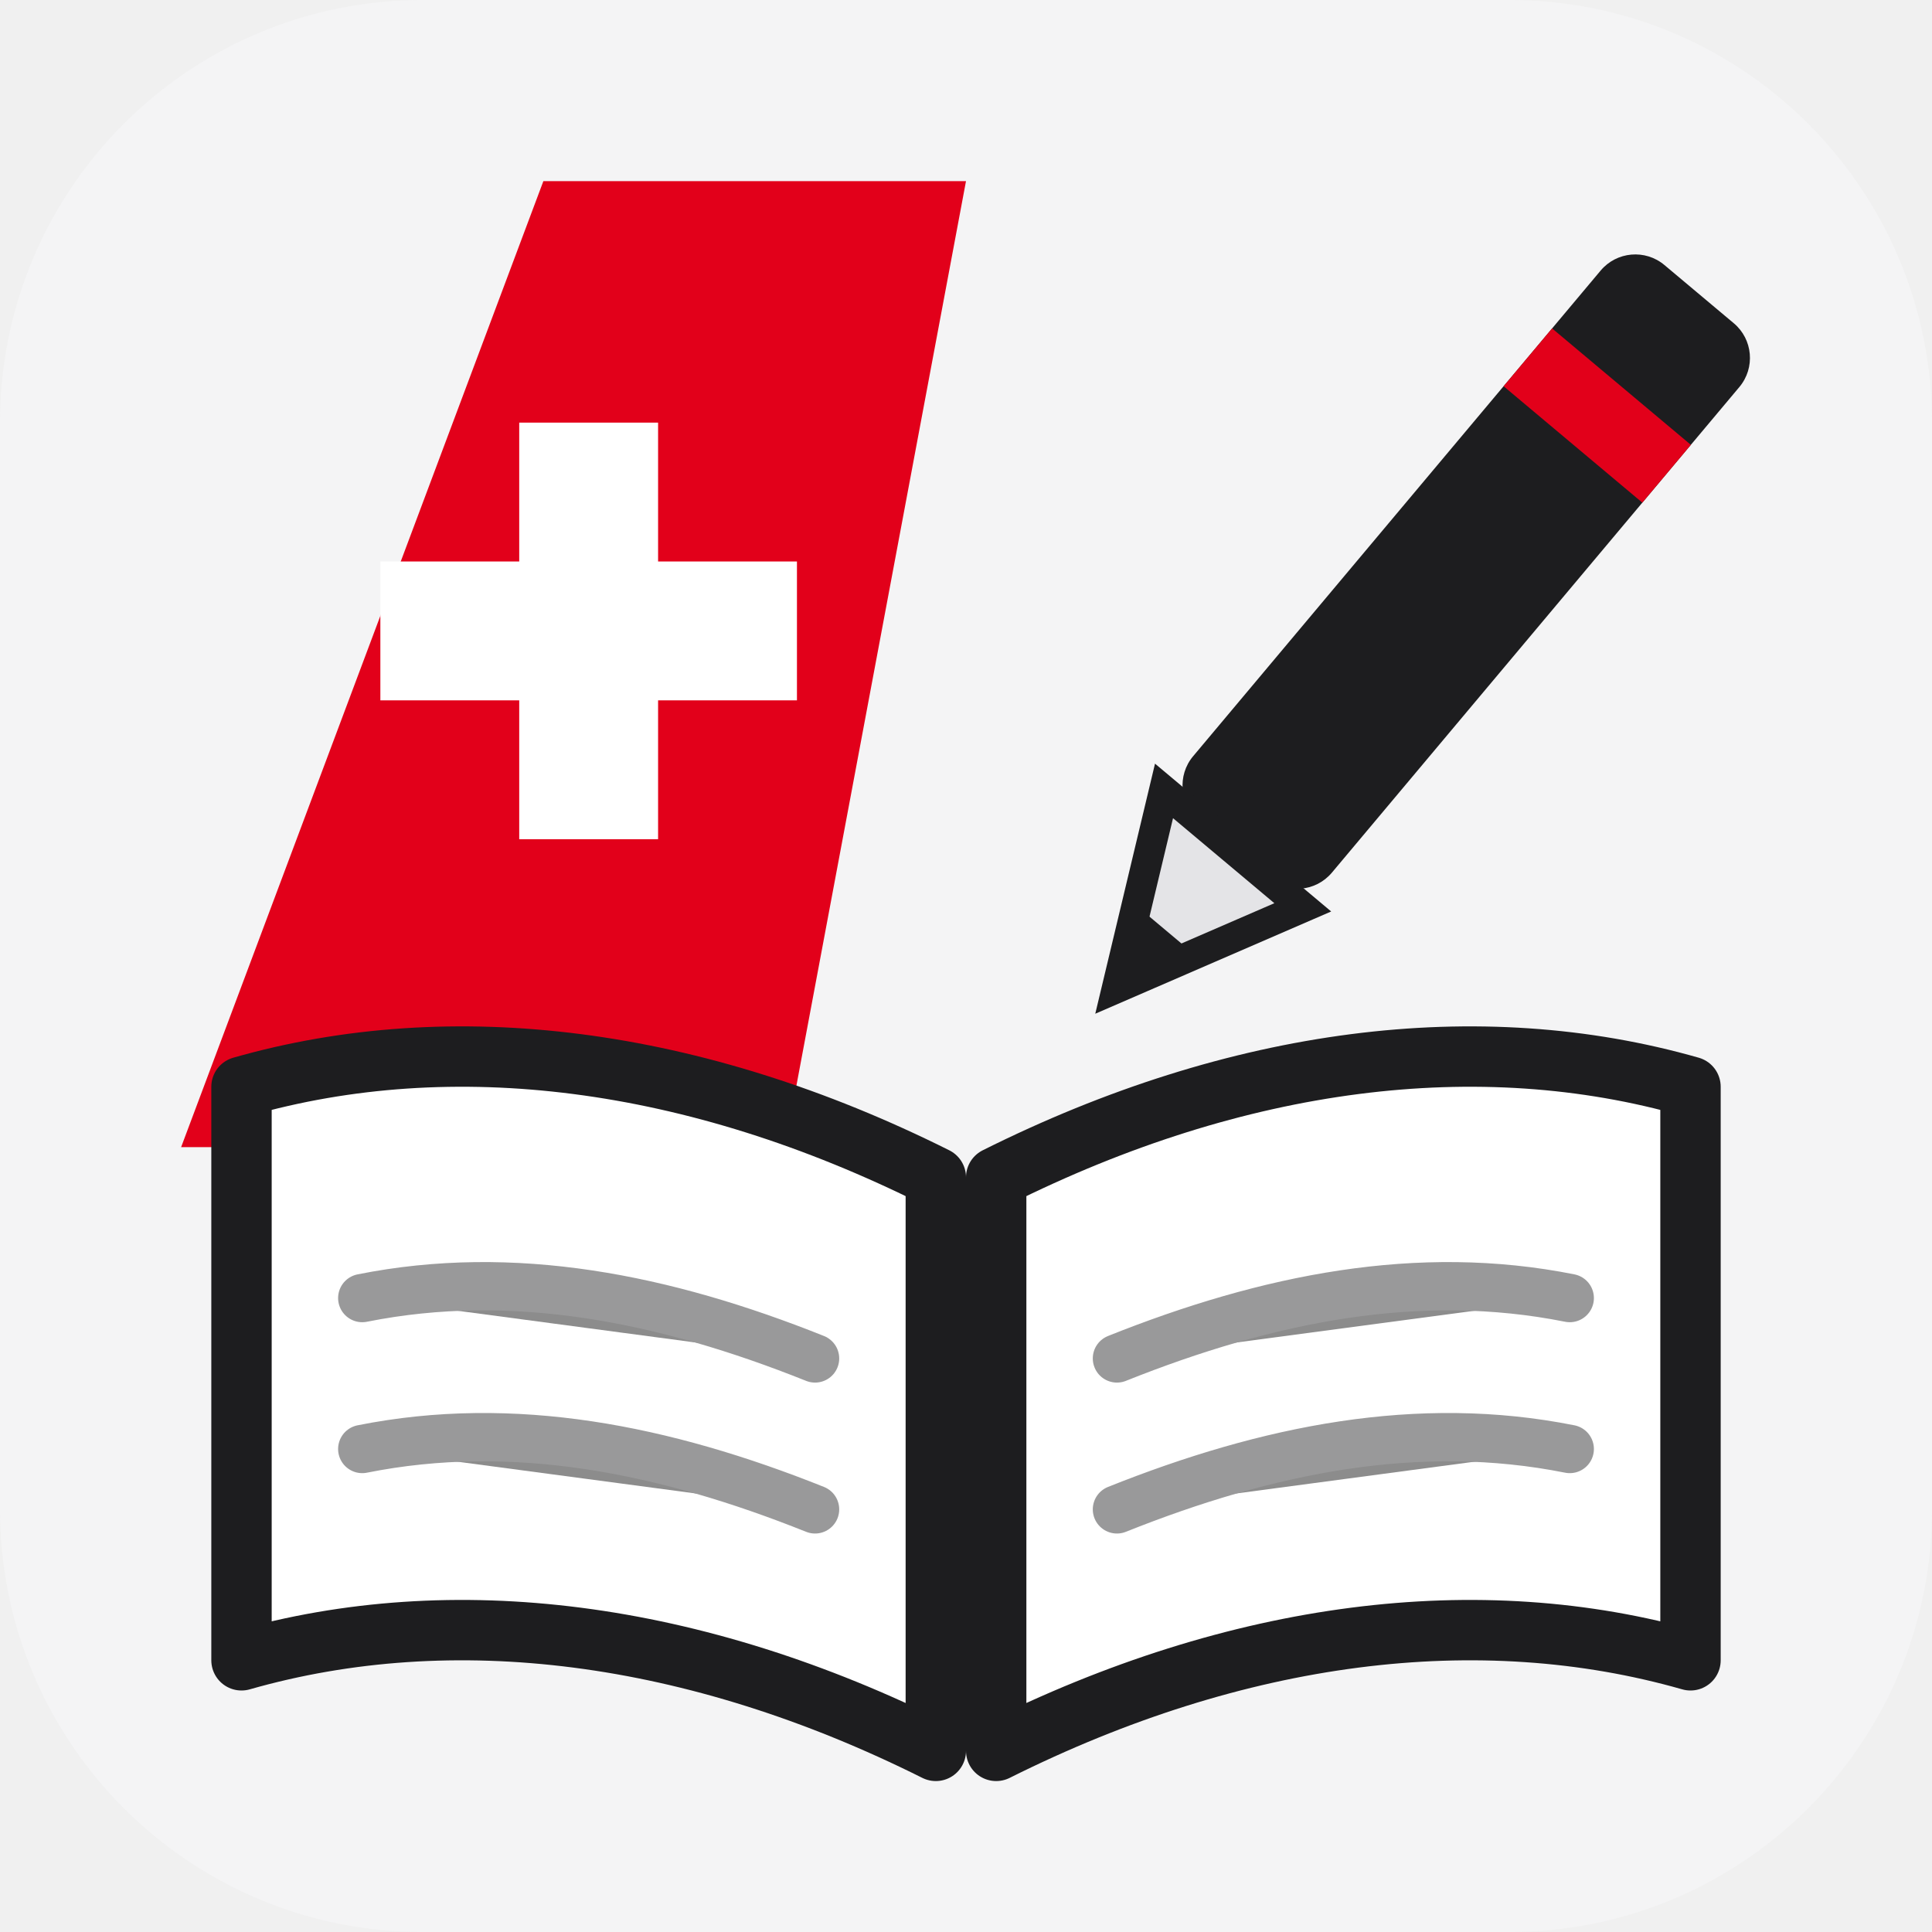
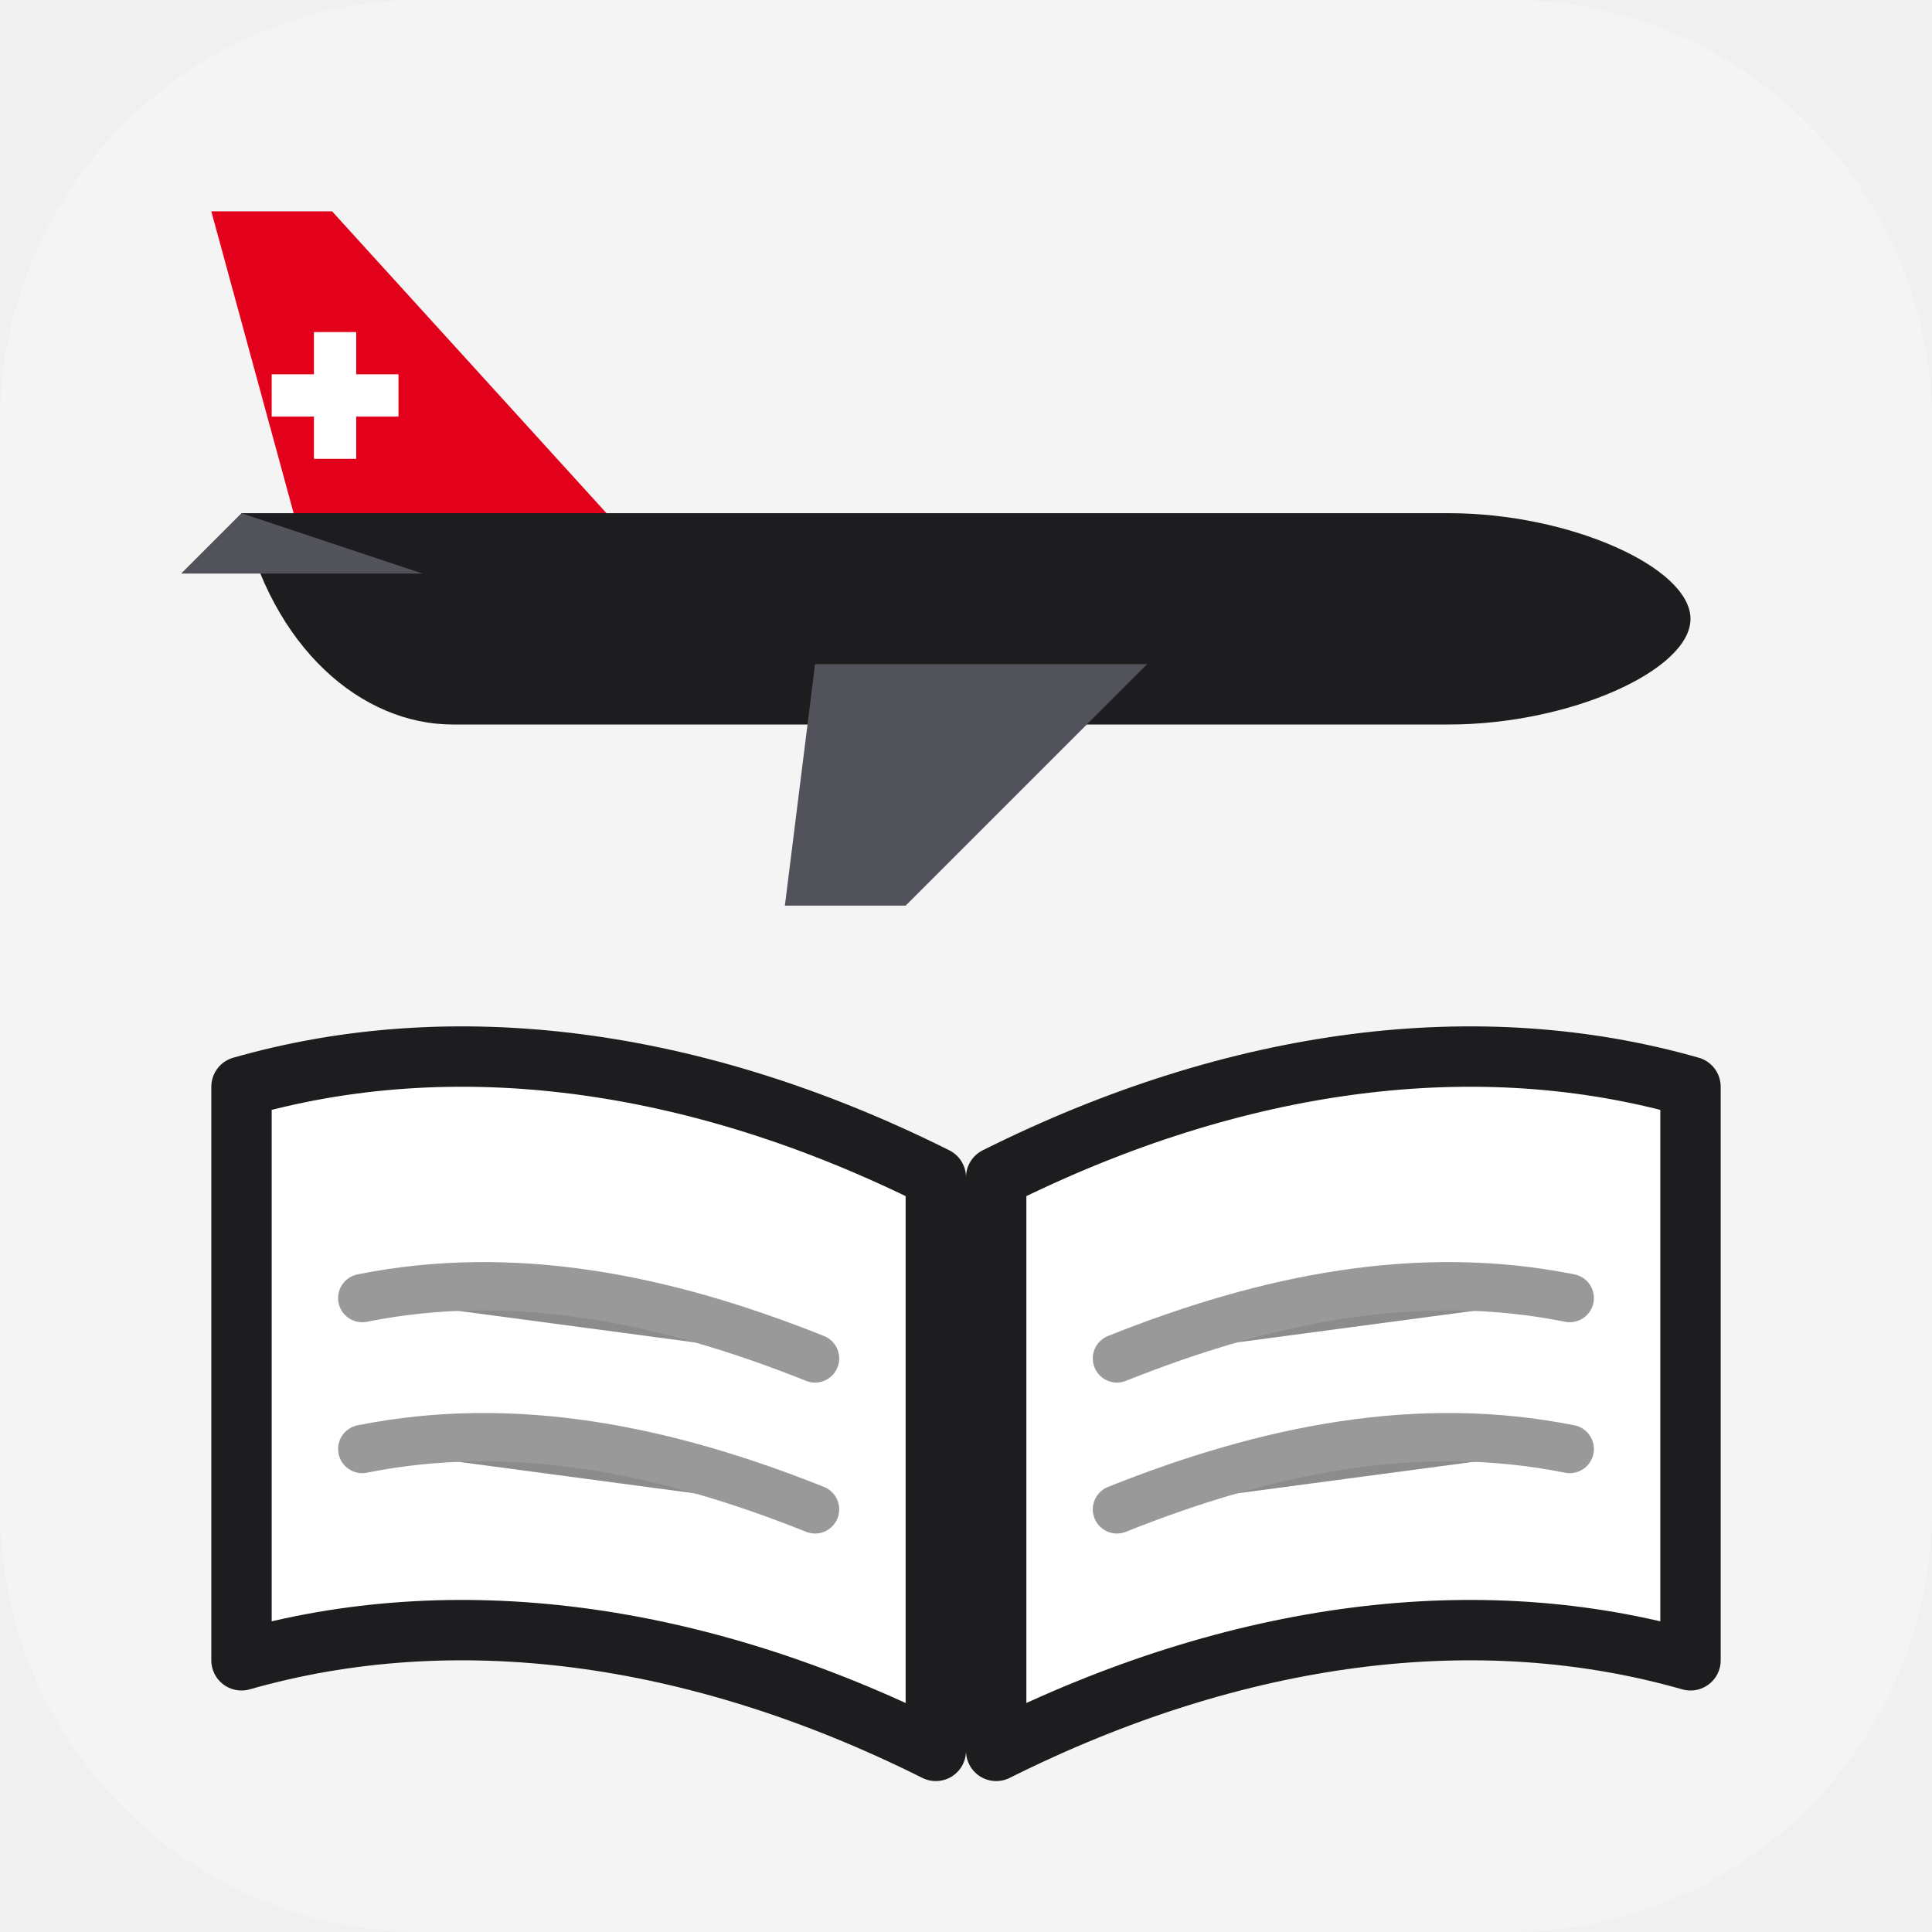
<svg xmlns="http://www.w3.org/2000/svg" viewBox="0 0 64 64">
  <rect width="64" height="64" rx="14" fill="#f4f4f5" />
-   <path d="M6 38 18 6h14L26 38z" fill="#E2001A" />
-   <path d="M17.2 14h4.6v4.6h4.6v4.6h-4.6v4.6h-4.6v-4.6h-4.6v-4.6h4.6z" fill="#fff" />
+   <path d="M10 18 7 7h4l10 11z" fill="#E2001A" />
+   <path d="M10.4 11h1.4v1.4h1.4v1.4h-1.4v1.4h-1.4v-1.4H9v-1.4h1.4z" fill="#fff" />
+   <path d="M8 17h40c4 0 8 1.8 8 3.5S52 24 48 24H15c-3 0-6-2.5-7-7z" fill="#1d1d1f" />
+   <path d="M27 22h11l-8 8h-4z" fill="#52525b" />
+   <path d="M8 17 6 19h8z" fill="#52525b" />
  <path d="M8 36c7-2 15-1 23 3v19c-8-4-16-5-23-3z" fill="#fff" stroke="#1d1d1f" stroke-width="2" stroke-linejoin="round" />
  <path d="M56 36c-7-2-15-1-23 3v19c8-4 16-5 23-3z" fill="#fff" stroke="#1d1d1f" stroke-width="2" stroke-linejoin="round" />
  <g stroke="#1d1d1f" stroke-width="1.6" stroke-linecap="round" opacity=".45">
    <path d="M12 43c5-1 10 0 15 2M12 48c5-1 10 0 15 2" />
    <path d="M37 45c5-2 10-3 15-2M37 50c5-2 10-3 15-2" />
  </g>
-   <g transform="rotate(40 46 22)">
-     <rect x="43" y="6" width="6" height="24" rx="1.5" fill="#1d1d1f" />
-     <rect x="43" y="10" width="6" height="2.5" fill="#E2001A" />
-     <path d="M43 30h6l-3 6z" fill="#e4e4e7" stroke="#1d1d1f" stroke-width="1" />
-     <path d="M45 33.5h2l-1 2.5z" fill="#1d1d1f" />
-   </g>
</svg>
